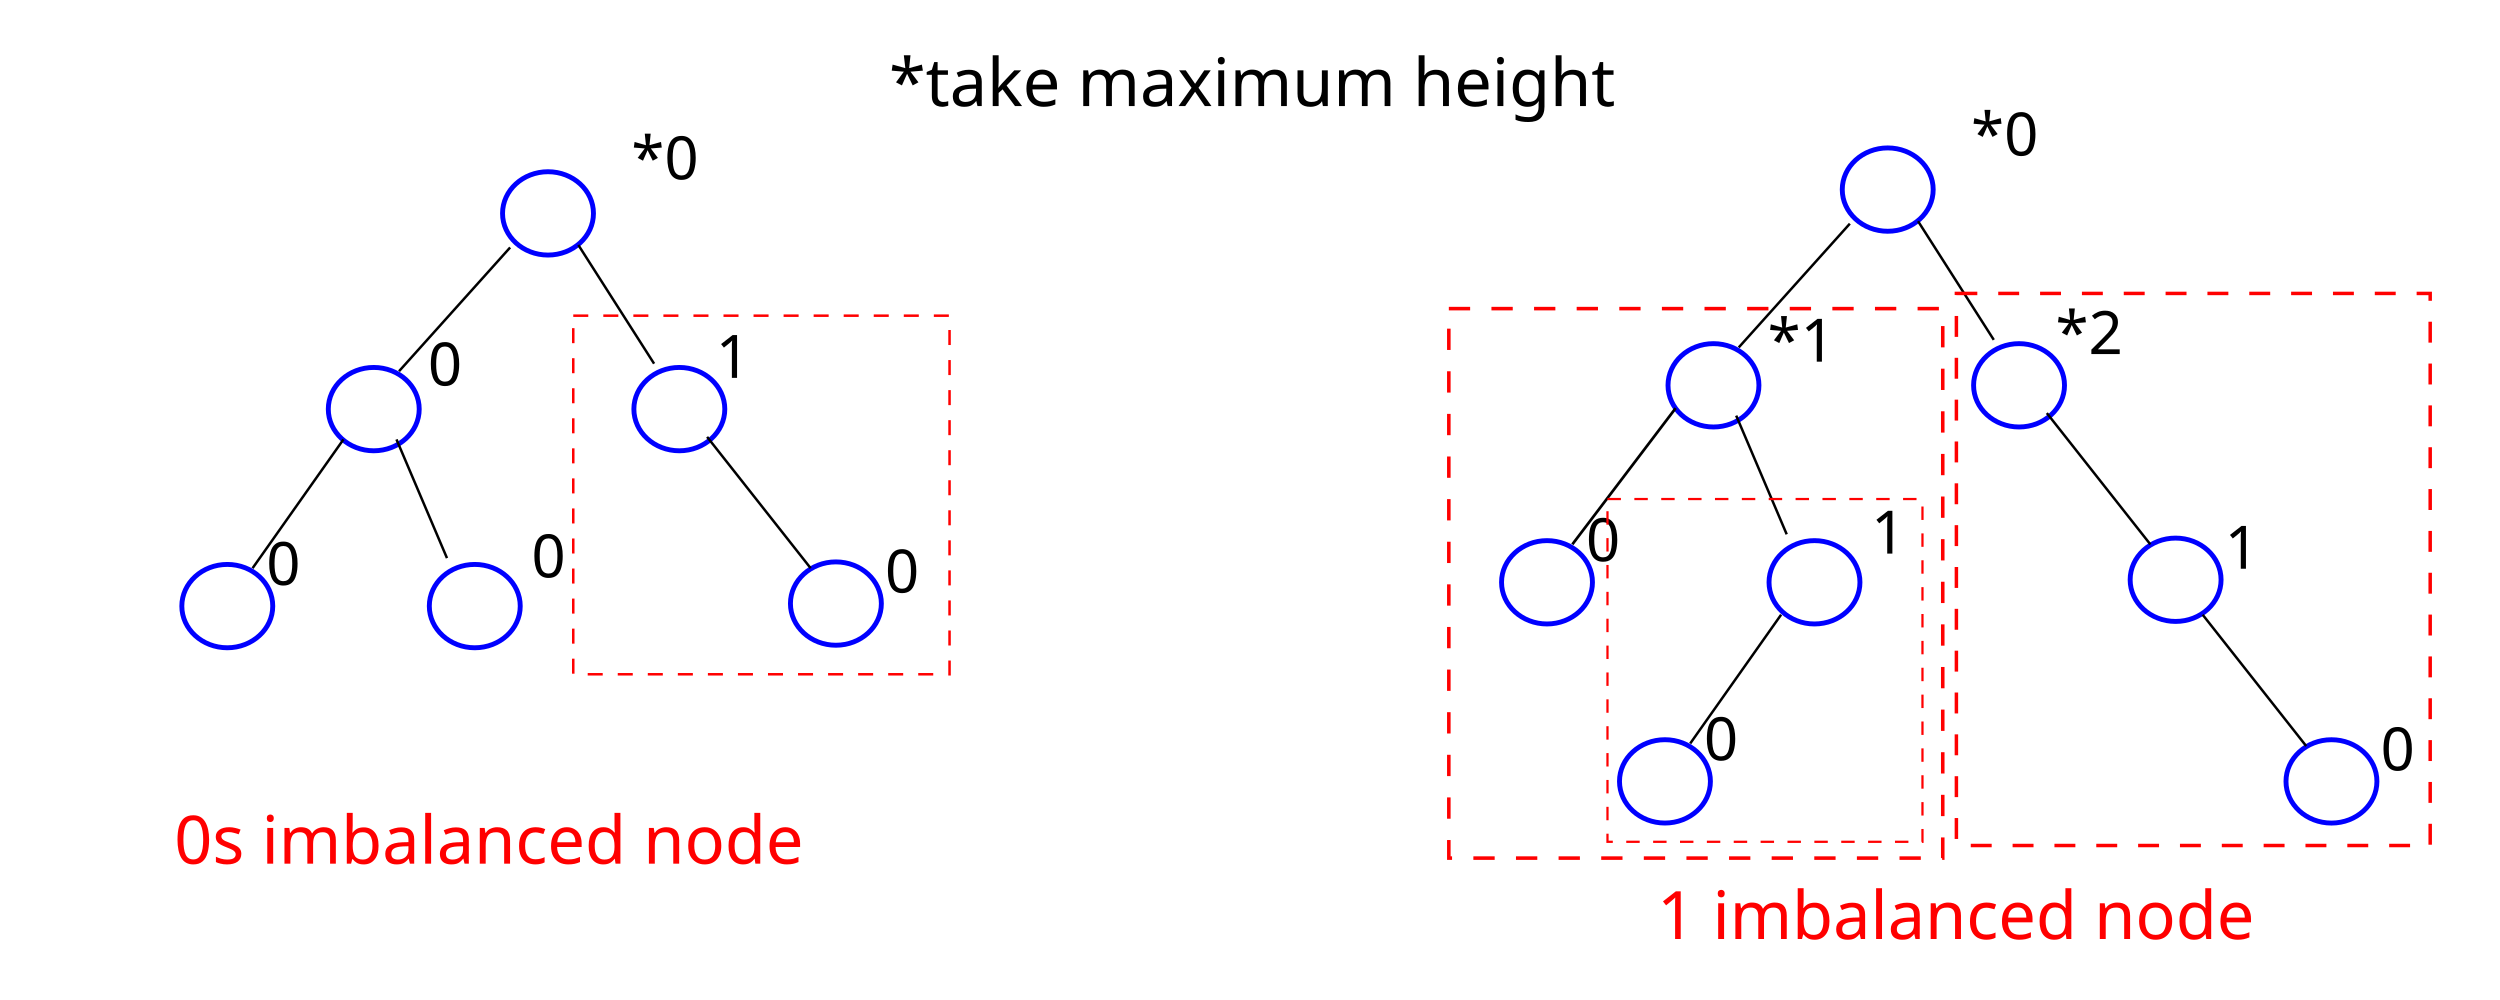
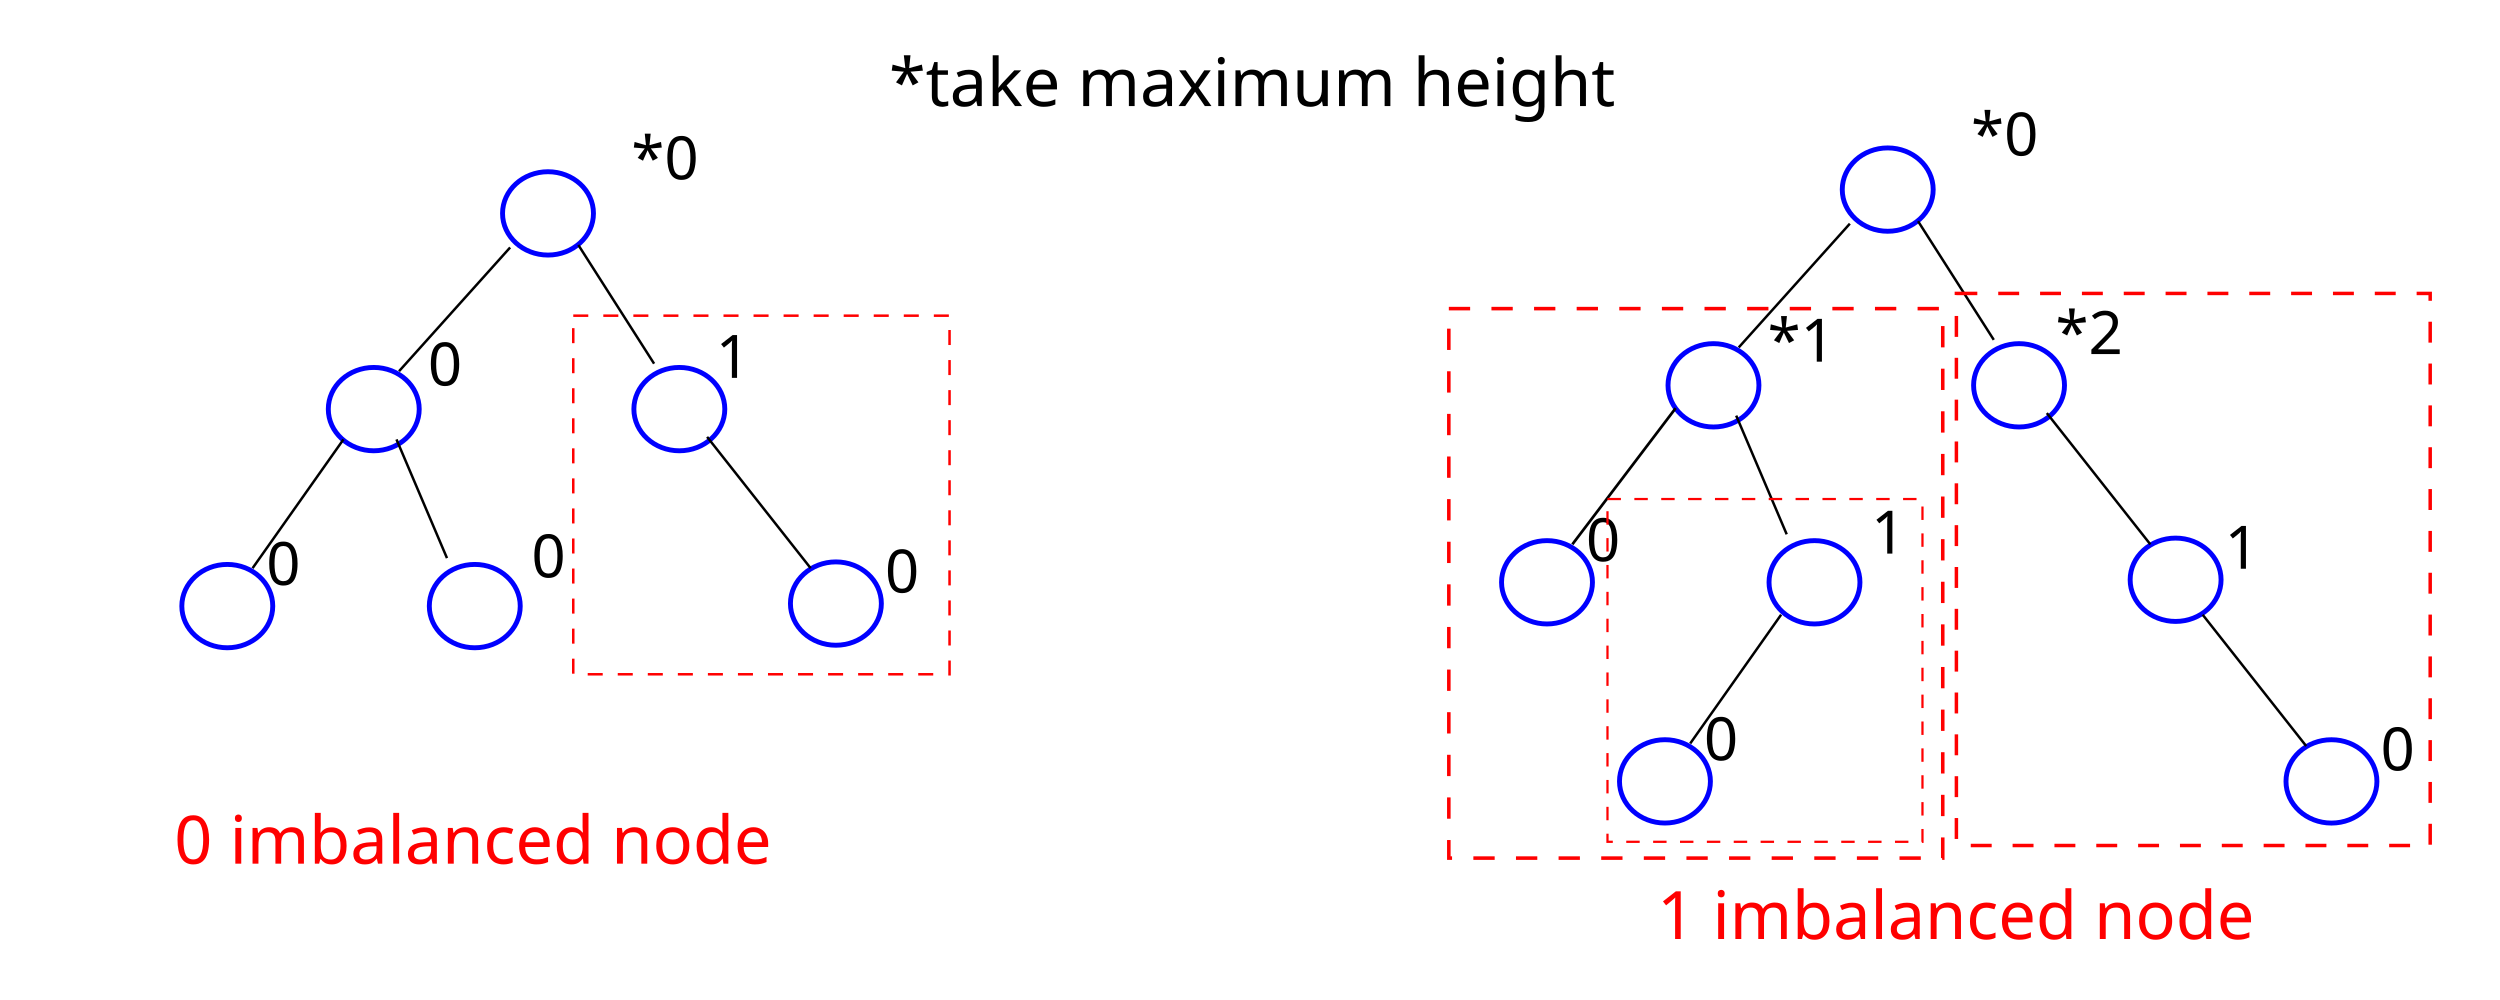
- <svg xmlns="http://www.w3.org/2000/svg" width="1000" height="400" viewBox="0 0 264.583 105.833" version="1.1" id="svg8">
+ <svg xmlns="http://www.w3.org/2000/svg" id="svg8" version="1.1" viewBox="0 0 264.583 105.833" height="400" width="1000">
  <defs id="defs2" />
  <g id="layer1">
-     <ellipse style="fill:none;stroke:#0000ff;stroke-width:0.52" id="path833" cx="57.997" cy="22.584" rx="4.811" ry="4.41" />
-     <ellipse ry="4.41" rx="4.811" cy="43.298" cx="39.556" id="path833-0" style="fill:none;stroke:#0000ff;stroke-width:0.52" />
-     <ellipse ry="4.41" rx="4.811" cy="43.298" cx="71.896" id="path833-5" style="fill:none;stroke:#0000ff;stroke-width:0.52" />
-     <ellipse ry="4.41" rx="4.811" cy="64.145" cx="24.054" id="path833-2" style="fill:none;stroke:#0000ff;stroke-width:0.52" />
-     <ellipse ry="4.41" rx="4.811" cy="64.145" cx="50.247" id="path833-3" style="fill:none;stroke:#0000ff;stroke-width:0.52" />
-     <ellipse ry="4.41" rx="4.811" cy="63.877" cx="88.466" id="path833-9" style="fill:none;stroke:#0000ff;stroke-width:0.52" />
-     <path style="fill:none;stroke:#000000;stroke-width:0.265px;stroke-linecap:butt;stroke-linejoin:miter;stroke-opacity:1" d="M 53.988,26.192 42.229,39.289" id="path874" />
-     <path style="fill:none;stroke:#000000;stroke-width:0.265px;stroke-linecap:butt;stroke-linejoin:miter;stroke-opacity:1" d="M 36.349,46.505 26.727,60.136" id="path876" />
-     <path style="fill:none;stroke:#000000;stroke-width:0.265px;stroke-linecap:butt;stroke-linejoin:miter;stroke-opacity:1" d="m 61.205,25.925 8.018,12.562" id="path878" />
-     <path style="fill:none;stroke:#000000;stroke-width:0.265px;stroke-linecap:butt;stroke-linejoin:miter;stroke-opacity:1" d="m 41.961,46.505 5.345,12.562" id="path880" />
-     <path style="fill:none;stroke:#000000;stroke-width:0.265px;stroke-linecap:butt;stroke-linejoin:miter;stroke-opacity:1" d="M 74.835,46.238 85.794,60.136" id="path882" />
-     <text xml:space="preserve" style="font-style:normal;font-weight:normal;font-size:10.583px;line-height:1.25;font-family:sans-serif;fill:#000000;fill-opacity:1;stroke:none;stroke-width:0.265" x="66.817" y="18.976" id="text886">
-       <tspan id="tspan884" x="66.817" y="18.976" style="font-size:6.35px;stroke-width:0.265">*0</tspan>
+     <ellipse ry="4.41" rx="4.811" cy="22.584" cx="57.997" id="path833" style="fill:none;stroke:#0000ff;stroke-width:0.52" />
+     <ellipse style="fill:none;stroke:#0000ff;stroke-width:0.52" id="path833-0" cx="39.556" cy="43.298" rx="4.811" ry="4.41" />
+     <ellipse style="fill:none;stroke:#0000ff;stroke-width:0.52" id="path833-5" cx="71.896" cy="43.298" rx="4.811" ry="4.41" />
+     <ellipse style="fill:none;stroke:#0000ff;stroke-width:0.52" id="path833-2" cx="24.054" cy="64.145" rx="4.811" ry="4.41" />
+     <ellipse style="fill:none;stroke:#0000ff;stroke-width:0.52" id="path833-3" cx="50.247" cy="64.145" rx="4.811" ry="4.41" />
+     <ellipse style="fill:none;stroke:#0000ff;stroke-width:0.52" id="path833-9" cx="88.466" cy="63.877" rx="4.811" ry="4.41" />
+     <path id="path874" d="M 53.988,26.192 42.229,39.289" style="fill:none;stroke:#000000;stroke-width:0.265px;stroke-linecap:butt;stroke-linejoin:miter;stroke-opacity:1" />
+     <path id="path876" d="M 36.349,46.505 26.727,60.136" style="fill:none;stroke:#000000;stroke-width:0.265px;stroke-linecap:butt;stroke-linejoin:miter;stroke-opacity:1" />
+     <path id="path878" d="m 61.205,25.925 8.018,12.562" style="fill:none;stroke:#000000;stroke-width:0.265px;stroke-linecap:butt;stroke-linejoin:miter;stroke-opacity:1" />
+     <path id="path880" d="m 41.961,46.505 5.345,12.562" style="fill:none;stroke:#000000;stroke-width:0.265px;stroke-linecap:butt;stroke-linejoin:miter;stroke-opacity:1" />
+     <path id="path882" d="M 74.835,46.238 85.794,60.136" style="fill:none;stroke:#000000;stroke-width:0.265px;stroke-linecap:butt;stroke-linejoin:miter;stroke-opacity:1" />
+     <text id="text886" y="18.976" x="66.817" style="font-style:normal;font-weight:normal;font-size:10.583px;line-height:1.25;font-family:sans-serif;fill:#000000;fill-opacity:1;stroke:none;stroke-width:0.265" xml:space="preserve">
+       <tspan style="font-size:6.35px;stroke-width:0.265" y="18.976" x="66.817" id="tspan884">*0</tspan>
    </text>
-     <text id="text886-4" y="40.794" x="45.285" style="font-style:normal;font-weight:normal;font-size:10.583px;line-height:1.25;font-family:sans-serif;fill:#000000;fill-opacity:1;stroke:none;stroke-width:0.265" xml:space="preserve">
-       <tspan style="font-size:6.35px;stroke-width:0.265" y="40.794" x="45.285" id="tspan884-5">0</tspan>
+     <text xml:space="preserve" style="font-style:normal;font-weight:normal;font-size:10.583px;line-height:1.25;font-family:sans-serif;fill:#000000;fill-opacity:1;stroke:none;stroke-width:0.265" x="45.285" y="40.794" id="text886-4">
+       <tspan id="tspan884-5" x="45.285" y="40.794" style="font-size:6.35px;stroke-width:0.265">0</tspan>
    </text>
-     <text id="text886-9" y="61.106" x="56.243" style="font-style:normal;font-weight:normal;font-size:10.583px;line-height:1.25;font-family:sans-serif;fill:#000000;fill-opacity:1;stroke:none;stroke-width:0.265" xml:space="preserve">
-       <tspan style="font-size:6.35px;stroke-width:0.265" y="61.106" x="56.243" id="tspan884-8">0</tspan>
+     <text xml:space="preserve" style="font-style:normal;font-weight:normal;font-size:10.583px;line-height:1.25;font-family:sans-serif;fill:#000000;fill-opacity:1;stroke:none;stroke-width:0.265" x="56.243" y="61.106" id="text886-9">
+       <tspan id="tspan884-8" x="56.243" y="61.106" style="font-size:6.35px;stroke-width:0.265">0</tspan>
    </text>
-     <text id="text886-5" y="61.908" x="28.18" style="font-style:normal;font-weight:normal;font-size:10.583px;line-height:1.25;font-family:sans-serif;fill:#000000;fill-opacity:1;stroke:none;stroke-width:0.265" xml:space="preserve">
-       <tspan style="font-size:6.35px;stroke-width:0.265" y="61.908" x="28.18" id="tspan884-2">0</tspan>
+     <text xml:space="preserve" style="font-style:normal;font-weight:normal;font-size:10.583px;line-height:1.25;font-family:sans-serif;fill:#000000;fill-opacity:1;stroke:none;stroke-width:0.265" x="28.18" y="61.908" id="text886-5">
+       <tspan id="tspan884-2" x="28.18" y="61.908" style="font-size:6.35px;stroke-width:0.265">0</tspan>
    </text>
-     <text id="text886-3" y="62.71" x="93.661" style="font-style:normal;font-weight:normal;font-size:10.583px;line-height:1.25;font-family:sans-serif;fill:#000000;fill-opacity:1;stroke:none;stroke-width:0.265" xml:space="preserve">
-       <tspan style="font-size:6.35px;stroke-width:0.265" y="62.71" x="93.661" id="tspan884-23">0</tspan>
+     <text xml:space="preserve" style="font-style:normal;font-weight:normal;font-size:10.583px;line-height:1.25;font-family:sans-serif;fill:#000000;fill-opacity:1;stroke:none;stroke-width:0.265" x="93.661" y="62.71" id="text886-3">
+       <tspan id="tspan884-23" x="93.661" y="62.71" style="font-size:6.35px;stroke-width:0.265">0</tspan>
    </text>
-     <text id="text886-2" y="39.992" x="75.754" style="font-style:normal;font-weight:normal;font-size:10.583px;line-height:1.25;font-family:sans-serif;fill:#000000;fill-opacity:1;stroke:none;stroke-width:0.265" xml:space="preserve">
-       <tspan style="font-size:6.35px;stroke-width:0.265" y="39.992" x="75.754" id="tspan884-55">1</tspan>
+     <text xml:space="preserve" style="font-style:normal;font-weight:normal;font-size:10.583px;line-height:1.25;font-family:sans-serif;fill:#000000;fill-opacity:1;stroke:none;stroke-width:0.265" x="75.754" y="39.992" id="text886-2">
+       <tspan id="tspan884-55" x="75.754" y="39.992" style="font-size:6.35px;stroke-width:0.265">1</tspan>
    </text>
-     <ellipse ry="4.41" rx="4.811" cy="20.065" cx="199.784" id="path833-99" style="fill:none;stroke:#0000ff;stroke-width:0.52" />
-     <ellipse style="fill:none;stroke:#0000ff;stroke-width:0.52" id="path833-0-5" cx="181.342" cy="40.779" rx="4.811" ry="4.41" />
-     <ellipse style="fill:none;stroke:#0000ff;stroke-width:0.52" id="path833-5-3" cx="213.682" cy="40.779" rx="4.811" ry="4.41" />
-     <ellipse style="fill:none;stroke:#0000ff;stroke-width:0.52" id="path833-2-2" cx="163.724" cy="61.626" rx="4.811" ry="4.41" />
-     <ellipse style="fill:none;stroke:#0000ff;stroke-width:0.52" id="path833-3-6" cx="192.033" cy="61.626" rx="4.811" ry="4.41" />
-     <ellipse style="fill:none;stroke:#0000ff;stroke-width:0.52" id="path833-9-2" cx="230.252" cy="61.358" rx="4.811" ry="4.41" />
-     <path id="path874-4" d="M 195.775,23.673 184.015,36.769" style="fill:none;stroke:#000000;stroke-width:0.265px;stroke-linecap:butt;stroke-linejoin:miter;stroke-opacity:1" />
-     <path id="path876-1" d="M 177.343,43.192 166.408,57.609" style="fill:none;stroke:#000000;stroke-width:0.29px;stroke-linecap:butt;stroke-linejoin:miter;stroke-opacity:1" />
-     <path id="path878-2" d="m 202.991,23.406 8.018,12.562" style="fill:none;stroke:#000000;stroke-width:0.265px;stroke-linecap:butt;stroke-linejoin:miter;stroke-opacity:1" />
-     <path id="path880-8" d="m 183.748,43.986 5.345,12.562" style="fill:none;stroke:#000000;stroke-width:0.265px;stroke-linecap:butt;stroke-linejoin:miter;stroke-opacity:1" />
-     <path id="path882-5" d="m 216.622,43.718 10.958,13.898" style="fill:none;stroke:#000000;stroke-width:0.265px;stroke-linecap:butt;stroke-linejoin:miter;stroke-opacity:1" />
-     <text id="text886-49" y="16.457" x="208.604" style="font-style:normal;font-weight:normal;font-size:10.583px;line-height:1.25;font-family:sans-serif;fill:#000000;fill-opacity:1;stroke:none;stroke-width:0.265" xml:space="preserve">
-       <tspan style="font-size:6.35px;stroke-width:0.265" y="16.457" x="208.604" id="tspan884-7">*0</tspan>
+     <ellipse style="fill:none;stroke:#0000ff;stroke-width:0.52" id="path833-99" cx="199.784" cy="20.065" rx="4.811" ry="4.41" />
+     <ellipse ry="4.41" rx="4.811" cy="40.779" cx="181.342" id="path833-0-5" style="fill:none;stroke:#0000ff;stroke-width:0.52" />
+     <ellipse ry="4.41" rx="4.811" cy="40.779" cx="213.682" id="path833-5-3" style="fill:none;stroke:#0000ff;stroke-width:0.52" />
+     <ellipse ry="4.41" rx="4.811" cy="61.626" cx="163.724" id="path833-2-2" style="fill:none;stroke:#0000ff;stroke-width:0.52" />
+     <ellipse ry="4.41" rx="4.811" cy="61.626" cx="192.033" id="path833-3-6" style="fill:none;stroke:#0000ff;stroke-width:0.52" />
+     <ellipse ry="4.41" rx="4.811" cy="61.358" cx="230.252" id="path833-9-2" style="fill:none;stroke:#0000ff;stroke-width:0.52" />
+     <path style="fill:none;stroke:#000000;stroke-width:0.265px;stroke-linecap:butt;stroke-linejoin:miter;stroke-opacity:1" d="M 195.775,23.673 184.015,36.769" id="path874-4" />
+     <path style="fill:none;stroke:#000000;stroke-width:0.29px;stroke-linecap:butt;stroke-linejoin:miter;stroke-opacity:1" d="M 177.343,43.192 166.408,57.609" id="path876-1" />
+     <path style="fill:none;stroke:#000000;stroke-width:0.265px;stroke-linecap:butt;stroke-linejoin:miter;stroke-opacity:1" d="m 202.991,23.406 8.018,12.562" id="path878-2" />
+     <path style="fill:none;stroke:#000000;stroke-width:0.265px;stroke-linecap:butt;stroke-linejoin:miter;stroke-opacity:1" d="m 183.748,43.986 5.345,12.562" id="path880-8" />
+     <path style="fill:none;stroke:#000000;stroke-width:0.265px;stroke-linecap:butt;stroke-linejoin:miter;stroke-opacity:1" d="m 216.622,43.718 10.958,13.898" id="path882-5" />
+     <text xml:space="preserve" style="font-style:normal;font-weight:normal;font-size:10.583px;line-height:1.25;font-family:sans-serif;fill:#000000;fill-opacity:1;stroke:none;stroke-width:0.265" x="208.604" y="16.457" id="text886-49">
+       <tspan id="tspan884-7" x="208.604" y="16.457" style="font-size:6.35px;stroke-width:0.265">*0</tspan>
    </text>
-     <text xml:space="preserve" style="font-style:normal;font-weight:normal;font-size:10.583px;line-height:1.25;font-family:sans-serif;fill:#000000;fill-opacity:1;stroke:none;stroke-width:0.265" x="187.071" y="38.275" id="text886-4-6">
-       <tspan id="tspan884-5-7" x="187.071" y="38.275" style="font-size:6.35px;stroke-width:0.265">*1</tspan>
+     <text id="text886-4-6" y="38.275" x="187.071" style="font-style:normal;font-weight:normal;font-size:10.583px;line-height:1.25;font-family:sans-serif;fill:#000000;fill-opacity:1;stroke:none;stroke-width:0.265" xml:space="preserve">
+       <tspan style="font-size:6.35px;stroke-width:0.265" y="38.275" x="187.071" id="tspan884-5-7">*1</tspan>
    </text>
-     <text xml:space="preserve" style="font-style:normal;font-weight:normal;font-size:10.583px;line-height:1.25;font-family:sans-serif;fill:#000000;fill-opacity:1;stroke:none;stroke-width:0.265" x="198.029" y="58.587" id="text886-9-8">
-       <tspan id="tspan884-8-6" x="198.029" y="58.587" style="font-size:6.35px;stroke-width:0.265">1</tspan>
+     <text id="text886-9-8" y="58.587" x="198.029" style="font-style:normal;font-weight:normal;font-size:10.583px;line-height:1.25;font-family:sans-serif;fill:#000000;fill-opacity:1;stroke:none;stroke-width:0.265" xml:space="preserve">
+       <tspan style="font-size:6.35px;stroke-width:0.265" y="58.587" x="198.029" id="tspan884-8-6">1</tspan>
    </text>
-     <text xml:space="preserve" style="font-style:normal;font-weight:normal;font-size:10.583px;line-height:1.25;font-family:sans-serif;fill:#000000;fill-opacity:1;stroke:none;stroke-width:0.265" x="167.849" y="59.389" id="text886-5-1">
-       <tspan id="tspan884-2-3" x="167.849" y="59.389" style="font-size:6.35px;stroke-width:0.265">0</tspan>
+     <text id="text886-5-1" y="59.389" x="167.849" style="font-style:normal;font-weight:normal;font-size:10.583px;line-height:1.25;font-family:sans-serif;fill:#000000;fill-opacity:1;stroke:none;stroke-width:0.265" xml:space="preserve">
+       <tspan style="font-size:6.35px;stroke-width:0.265" y="59.389" x="167.849" id="tspan884-2-3">0</tspan>
    </text>
-     <text xml:space="preserve" style="font-style:normal;font-weight:normal;font-size:10.583px;line-height:1.25;font-family:sans-serif;fill:#000000;fill-opacity:1;stroke:none;stroke-width:0.265" x="235.447" y="60.191" id="text886-3-9">
-       <tspan id="tspan884-23-9" x="235.447" y="60.191" style="font-size:6.35px;stroke-width:0.265">1</tspan>
+     <text id="text886-3-9" y="60.191" x="235.447" style="font-style:normal;font-weight:normal;font-size:10.583px;line-height:1.25;font-family:sans-serif;fill:#000000;fill-opacity:1;stroke:none;stroke-width:0.265" xml:space="preserve">
+       <tspan style="font-size:6.35px;stroke-width:0.265" y="60.191" x="235.447" id="tspan884-23-9">1</tspan>
    </text>
-     <text xml:space="preserve" style="font-style:normal;font-weight:normal;font-size:10.583px;line-height:1.25;font-family:sans-serif;fill:#000000;fill-opacity:1;stroke:none;stroke-width:0.265" x="217.54" y="37.473" id="text886-2-8">
-       <tspan id="tspan884-55-6" x="217.54" y="37.473" style="font-size:6.35px;stroke-width:0.265">*2</tspan>
+     <text id="text886-2-8" y="37.473" x="217.54" style="font-style:normal;font-weight:normal;font-size:10.583px;line-height:1.25;font-family:sans-serif;fill:#000000;fill-opacity:1;stroke:none;stroke-width:0.265" xml:space="preserve">
+       <tspan style="font-size:6.35px;stroke-width:0.265" y="37.473" x="217.54" id="tspan884-55-6">*2</tspan>
    </text>
-     <ellipse ry="4.41" rx="4.811" cy="82.695" cx="176.207" id="path833-2-2-6" style="fill:none;stroke:#0000ff;stroke-width:0.52" />
-     <path style="fill:none;stroke:#000000;stroke-width:0.265px;stroke-linecap:butt;stroke-linejoin:miter;stroke-opacity:1" d="m 188.501,65.055 -9.622,13.631" id="path876-1-0" />
-     <text id="text886-5-1-9" y="80.458" x="180.332" style="font-style:normal;font-weight:normal;font-size:10.583px;line-height:1.25;font-family:sans-serif;fill:#000000;fill-opacity:1;stroke:none;stroke-width:0.265" xml:space="preserve">
-       <tspan style="font-size:6.35px;stroke-width:0.265" y="80.458" x="180.332" id="tspan884-2-3-4">0</tspan>
+     <ellipse style="fill:none;stroke:#0000ff;stroke-width:0.52" id="path833-2-2-6" cx="176.207" cy="82.695" rx="4.811" ry="4.41" />
+     <path id="path876-1-0" d="m 188.501,65.055 -9.622,13.631" style="fill:none;stroke:#000000;stroke-width:0.265px;stroke-linecap:butt;stroke-linejoin:miter;stroke-opacity:1" />
+     <text xml:space="preserve" style="font-style:normal;font-weight:normal;font-size:10.583px;line-height:1.25;font-family:sans-serif;fill:#000000;fill-opacity:1;stroke:none;stroke-width:0.265" x="180.332" y="80.458" id="text886-5-1-9">
+       <tspan id="tspan884-2-3-4" x="180.332" y="80.458" style="font-size:6.35px;stroke-width:0.265">0</tspan>
    </text>
-     <ellipse ry="4.41" rx="4.811" cy="82.698" cx="246.745" id="path833-9-2-4" style="fill:none;stroke:#0000ff;stroke-width:0.52" />
-     <path style="fill:none;stroke:#000000;stroke-width:0.265px;stroke-linecap:butt;stroke-linejoin:miter;stroke-opacity:1" d="m 233.114,65.058 10.958,13.898" id="path882-5-9" />
-     <text id="text886-3-9-9" y="81.53" x="251.94" style="font-style:normal;font-weight:normal;font-size:10.583px;line-height:1.25;font-family:sans-serif;fill:#000000;fill-opacity:1;stroke:none;stroke-width:0.265" xml:space="preserve">
-       <tspan style="font-size:6.35px;stroke-width:0.265" y="81.53" x="251.94" id="tspan884-23-9-3">0</tspan>
+     <ellipse style="fill:none;stroke:#0000ff;stroke-width:0.52" id="path833-9-2-4" cx="246.745" cy="82.698" rx="4.811" ry="4.41" />
+     <path id="path882-5-9" d="m 233.114,65.058 10.958,13.898" style="fill:none;stroke:#000000;stroke-width:0.265px;stroke-linecap:butt;stroke-linejoin:miter;stroke-opacity:1" />
+     <text xml:space="preserve" style="font-style:normal;font-weight:normal;font-size:10.583px;line-height:1.25;font-family:sans-serif;fill:#000000;fill-opacity:1;stroke:none;stroke-width:0.265" x="251.94" y="81.53" id="text886-3-9-9">
+       <tspan id="tspan884-23-9-3" x="251.94" y="81.53" style="font-size:6.35px;stroke-width:0.265">0</tspan>
    </text>
-     <text xml:space="preserve" style="font-style:normal;font-weight:normal;font-size:7.056px;line-height:1.25;font-family:sans-serif;fill:#000000;fill-opacity:1;stroke:none;stroke-width:0.265" x="94.079" y="11.225" id="text1069">
-       <tspan id="tspan1067" x="94.079" y="11.225" style="font-size:7.056px;stroke-width:0.265">*take maximum height</tspan>
+     <text id="text1069" y="11.225" x="94.079" style="font-style:normal;font-weight:normal;font-size:7.056px;line-height:1.25;font-family:sans-serif;fill:#000000;fill-opacity:1;stroke:none;stroke-width:0.265" xml:space="preserve">
+       <tspan style="font-size:7.056px;stroke-width:0.265" y="11.225" x="94.079" id="tspan1067">*take maximum height</tspan>
    </text>
-     <text xml:space="preserve" style="font-style:normal;font-weight:normal;font-size:7.056px;line-height:1.25;font-family:sans-serif;fill:#ff0000;fill-opacity:1;stroke:none;stroke-width:0.265" x="18.442" y="91.406" id="text1073">
-       <tspan id="tspan1071" x="18.442" y="91.406" style="font-size:7.056px;fill:#ff0000;stroke:none;stroke-width:0.265">0s imbalanced node</tspan>
+     <text id="text1073" y="91.406" x="18.442" style="font-style:normal;font-weight:normal;font-size:7.056px;line-height:1.25;font-family:sans-serif;fill:#ff0000;fill-opacity:1;stroke:none;stroke-width:0.265" xml:space="preserve">
+       <tspan style="font-size:7.056px;fill:#ff0000;stroke:none;stroke-width:0.265" y="91.406" x="18.442" id="tspan1071">0 imbalanced node</tspan>
    </text>
-     <text id="text1073-5" y="99.378" x="175.376" style="font-style:normal;font-weight:normal;font-size:7.056px;line-height:1.25;font-family:sans-serif;fill:#ff0000;fill-opacity:1;stroke:none;stroke-width:0.265;stroke-miterlimit:4;stroke-dasharray:none" xml:space="preserve">
-       <tspan style="font-size:7.056px;fill:#ff0000;stroke-width:0.265;stroke-miterlimit:4;stroke-dasharray:none" y="99.378" x="175.376" id="tspan1071-9">1 imbalanced node</tspan>
+     <text xml:space="preserve" style="font-style:normal;font-weight:normal;font-size:7.056px;line-height:1.25;font-family:sans-serif;fill:#ff0000;fill-opacity:1;stroke:none;stroke-width:0.265;stroke-miterlimit:4;stroke-dasharray:none" x="175.376" y="99.378" id="text1073-5">
+       <tspan id="tspan1071-9" x="175.376" y="99.378" style="font-size:7.056px;fill:#ff0000;stroke-width:0.265;stroke-miterlimit:4;stroke-dasharray:none">1 imbalanced node</tspan>
    </text>
-     <rect style="fill:none;stroke:#ff0000;stroke-width:0.265;stroke-miterlimit:4;stroke-dasharray:1.59, 1.59;stroke-dashoffset:0" id="rect1093" width="39.823" height="37.952" x="60.67" y="33.409" />
-     <rect y="32.662" x="153.334" height="58.154" width="52.274" id="rect1093-0" style="fill:none;stroke:#ff0000;stroke-width:0.376;stroke-miterlimit:4;stroke-dasharray:2.255, 2.255;stroke-dashoffset:0" />
-     <rect y="52.814" x="170.125" height="36.276" width="33.336" id="rect1093-6" style="fill:none;stroke:#ff0000;stroke-width:0.237;stroke-miterlimit:4;stroke-dasharray:1.422, 1.422;stroke-dashoffset:0" />
-     <rect y="31.055" x="207.052" height="58.428" width="50.143" id="rect1093-9" style="fill:none;stroke:#ff0000;stroke-width:0.369;stroke-miterlimit:4;stroke-dasharray:2.214, 2.214;stroke-dashoffset:0" />
+     <rect y="33.409" x="60.67" height="37.952" width="39.823" id="rect1093" style="fill:none;stroke:#ff0000;stroke-width:0.265;stroke-miterlimit:4;stroke-dasharray:1.59, 1.59;stroke-dashoffset:0" />
+     <rect style="fill:none;stroke:#ff0000;stroke-width:0.376;stroke-miterlimit:4;stroke-dasharray:2.255, 2.255;stroke-dashoffset:0" id="rect1093-0" width="52.274" height="58.154" x="153.334" y="32.662" />
+     <rect style="fill:none;stroke:#ff0000;stroke-width:0.237;stroke-miterlimit:4;stroke-dasharray:1.422, 1.422;stroke-dashoffset:0" id="rect1093-6" width="33.336" height="36.276" x="170.125" y="52.814" />
+     <rect style="fill:none;stroke:#ff0000;stroke-width:0.369;stroke-miterlimit:4;stroke-dasharray:2.214, 2.214;stroke-dashoffset:0" id="rect1093-9" width="50.143" height="58.428" x="207.052" y="31.055" />
  </g>
</svg>
